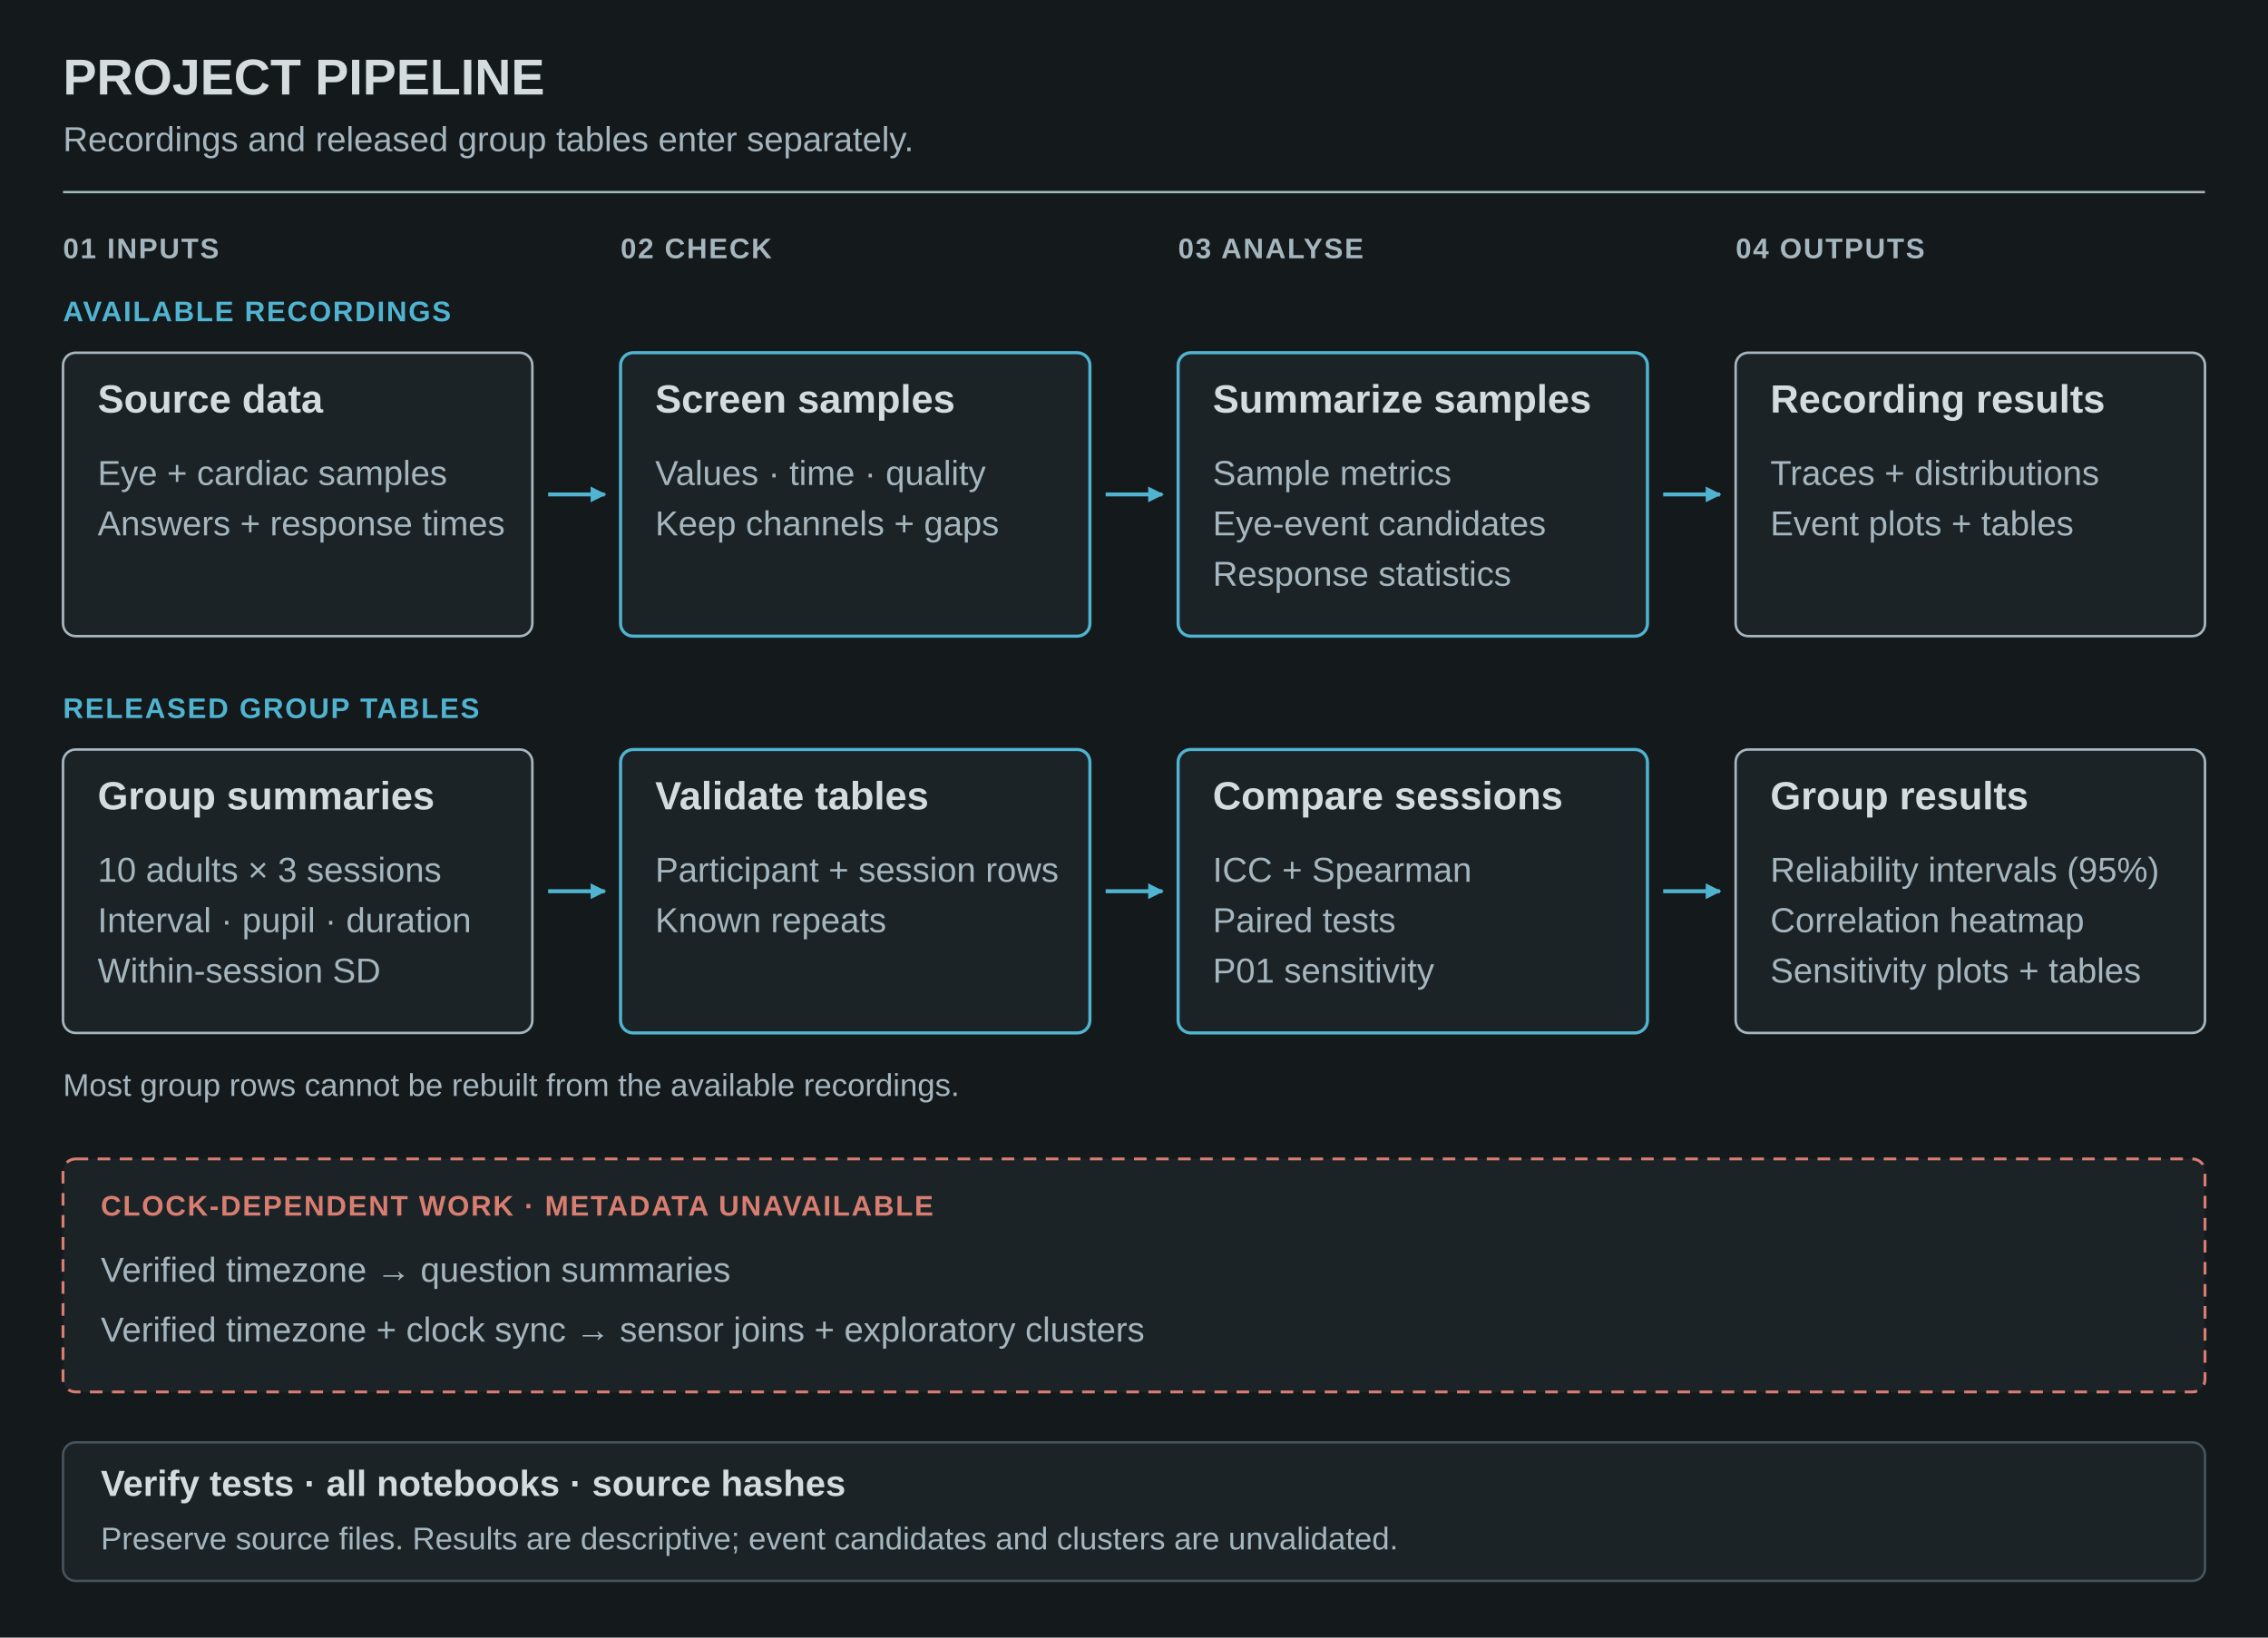
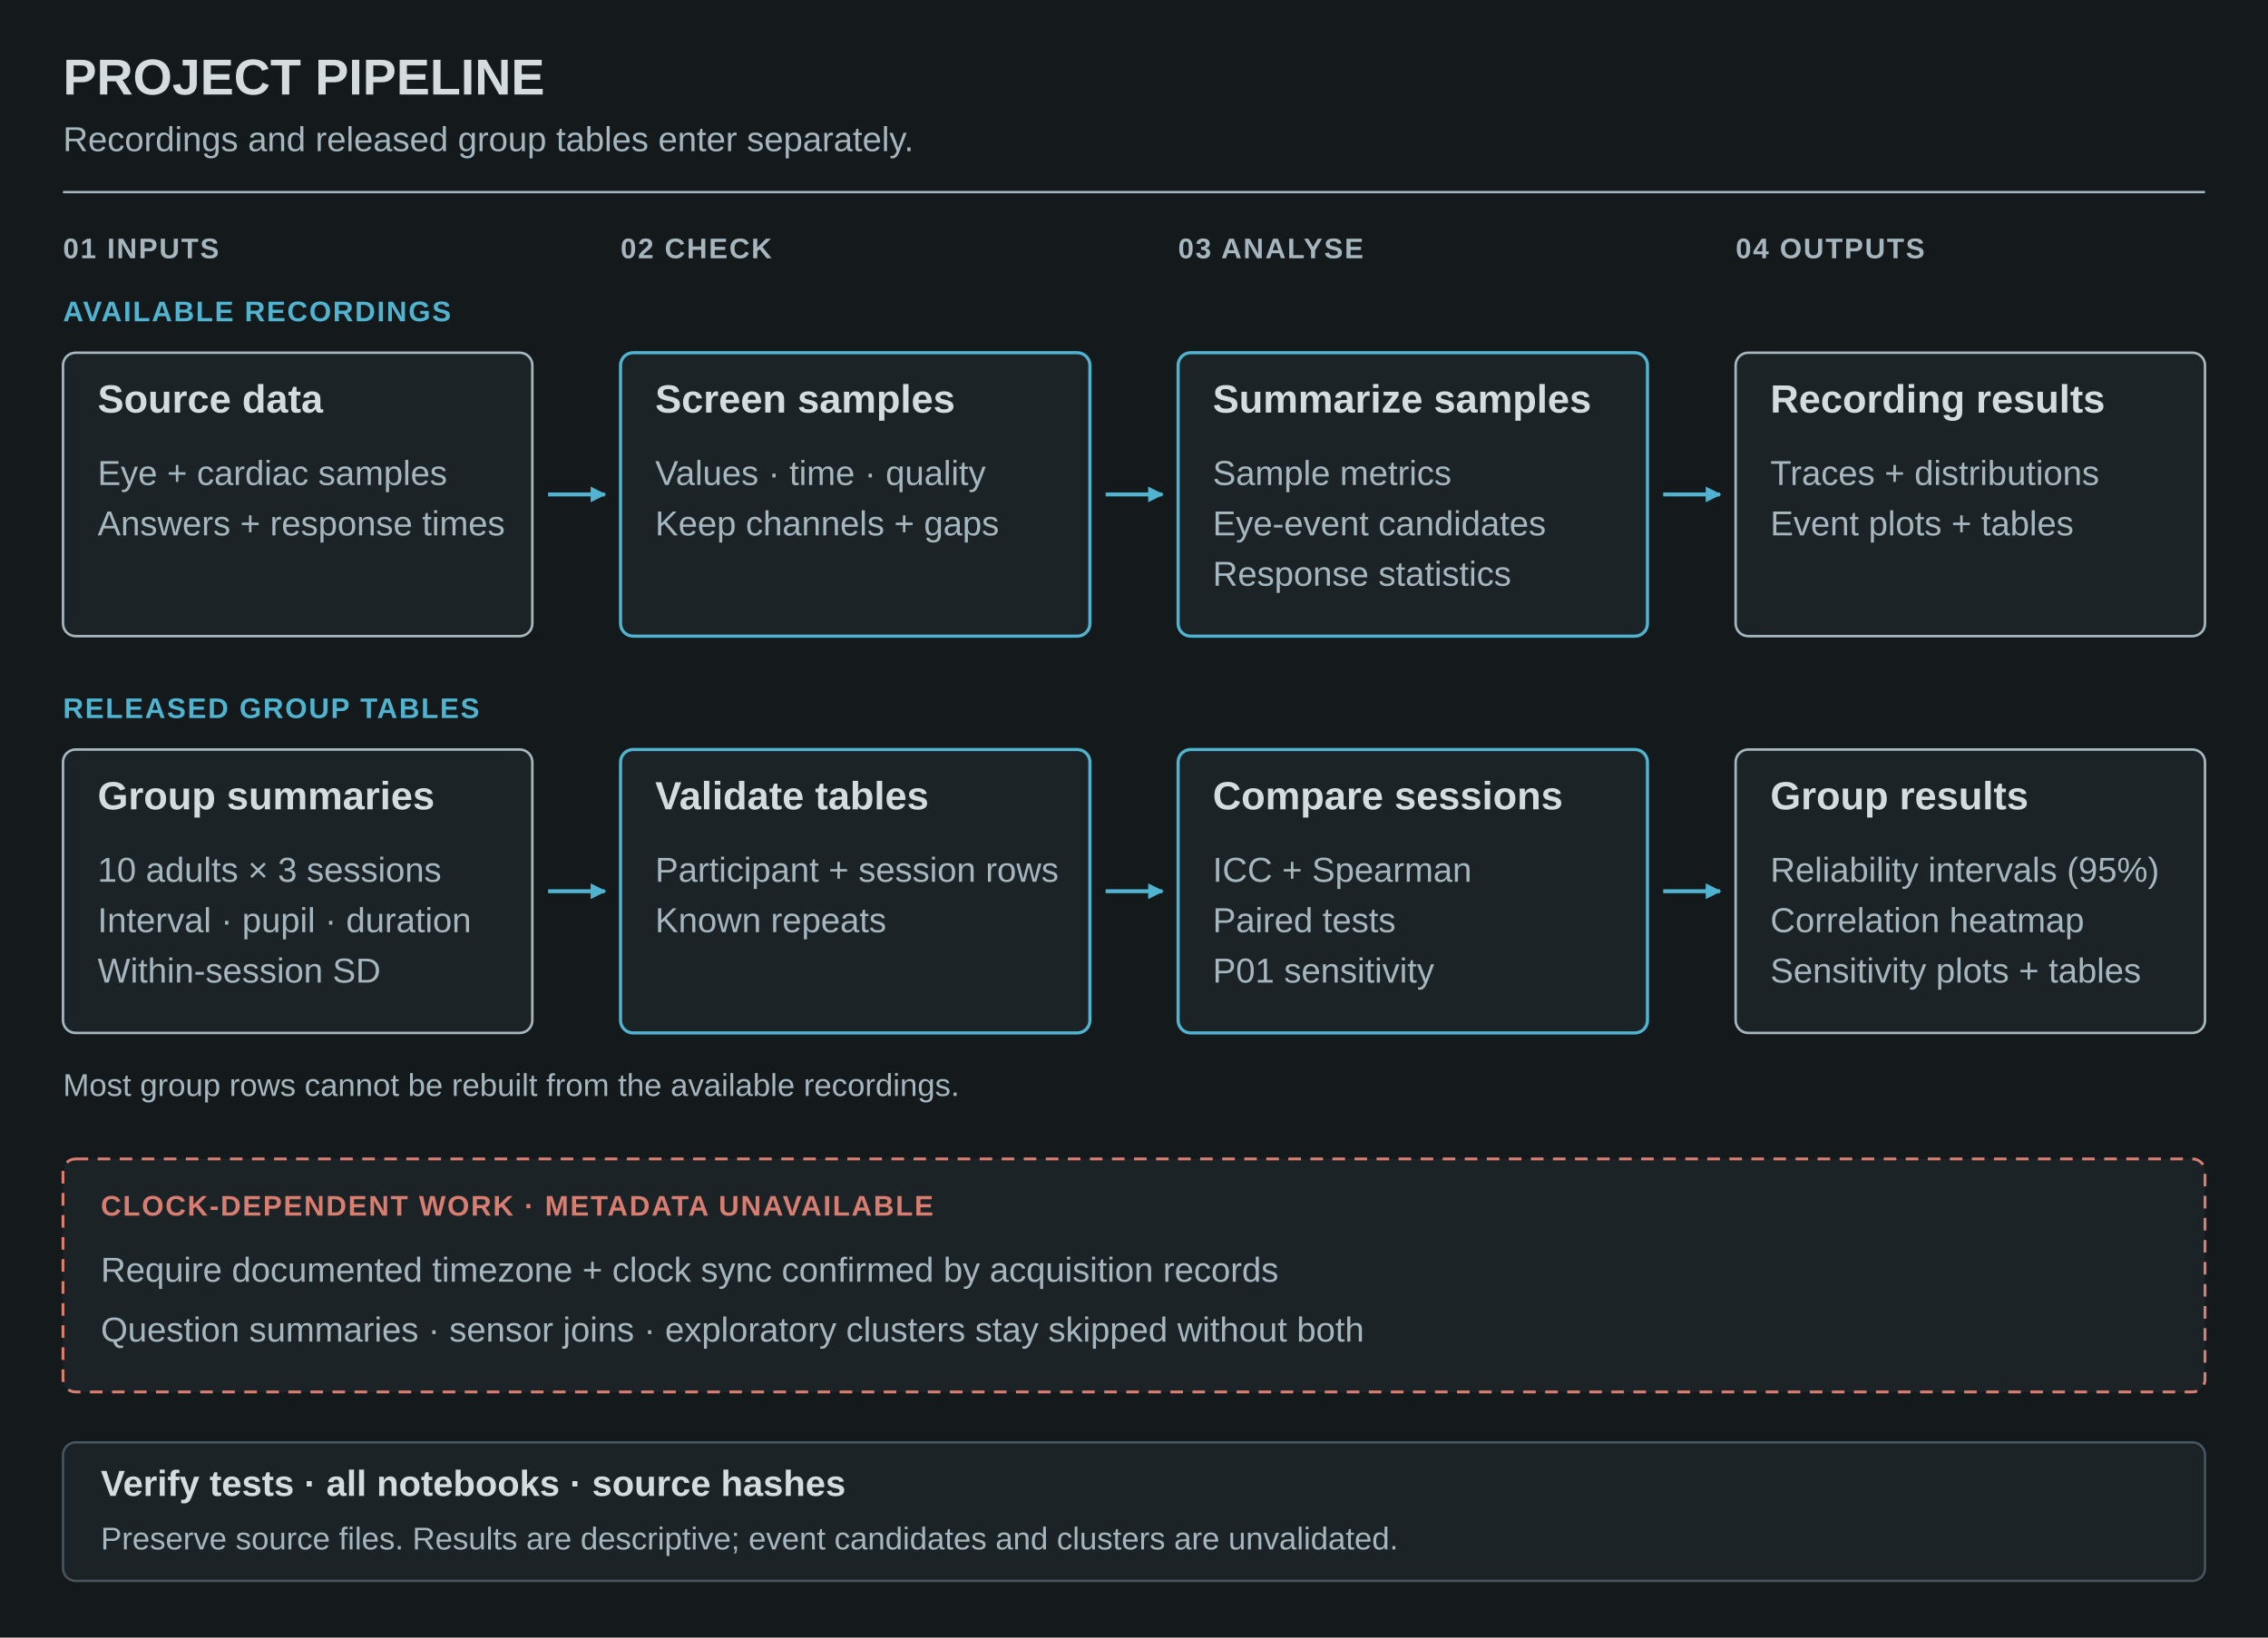
<svg xmlns="http://www.w3.org/2000/svg" width="1440" height="1040" viewBox="0 0 1440 1040" role="img" aria-labelledby="pipeline-title pipeline-description" font-family="Arial, Helvetica, sans-serif">
  <defs>
    <marker id="arrow" markerWidth="10" markerHeight="10" refX="9" refY="5" orient="auto" markerUnits="userSpaceOnUse">
      <path d="M0 0L10 5L0 10Z" fill="#50B4D0" />
    </marker>
    <style>
      .title { fill: #D5DCE0; font-size: 32px; font-weight: 700; }
      .subtitle { fill: #A6B6BF; font-size: 22px; }
      .stage { fill: #A6B6BF; font-size: 18px; font-weight: 700; letter-spacing: 1px; }
      .lane { fill: #50B4D0; font-size: 18px; font-weight: 700; letter-spacing: 1px; }
      .card { fill: #1B2327; stroke: #A6B6BF; stroke-width: 1.6; }
      .analysis { stroke: #50B4D0; stroke-width: 2; }
      .heading { fill: #D5DCE0; font-size: 25px; font-weight: 700; }
      .body { fill: #A6B6BF; font-size: 22px; }
      .note { fill: #A6B6BF; font-size: 20px; }
      .flow { fill: none; stroke: #50B4D0; stroke-width: 2.5; marker-end: url(#arrow); }
    </style>
  </defs>
  <rect width="1440" height="1040" fill="#14191C" />
  <text x="40" y="60" class="title">PROJECT PIPELINE</text>
  <text x="40" y="96" class="subtitle">Recordings and released group tables enter separately.</text>
  <path d="M40 122H1400" stroke="#A6B6BF" stroke-width="1.5" />
  <text x="40" y="164" class="stage">01  INPUTS</text>
  <text x="394" y="164" class="stage">02  CHECK</text>
  <text x="748" y="164" class="stage">03  ANALYSE</text>
  <text x="1102" y="164" class="stage">04  OUTPUTS</text>
  <text x="40" y="204" class="lane">AVAILABLE RECORDINGS</text>
  <rect x="40" y="224" width="298" height="180" rx="8" class="card" />
  <text x="62" y="262" class="heading">Source data</text>
  <text x="62" y="308" class="body">Eye + cardiac samples</text>
  <text x="62" y="340" class="body">Answers + response times</text>
  <rect x="394" y="224" width="298" height="180" rx="8" class="card analysis" />
  <text x="416" y="262" class="heading">Screen samples</text>
  <text x="416" y="308" class="body">Values · time · quality</text>
  <text x="416" y="340" class="body">Keep channels + gaps</text>
  <rect x="748" y="224" width="298" height="180" rx="8" class="card analysis" />
  <text x="770" y="262" class="heading">Summarize samples</text>
  <text x="770" y="308" class="body">Sample metrics</text>
  <text x="770" y="340" class="body">Eye-event candidates</text>
  <text x="770" y="372" class="body">Response statistics</text>
  <rect x="1102" y="224" width="298" height="180" rx="8" class="card" />
  <text x="1124" y="262" class="heading">Recording results</text>
  <text x="1124" y="308" class="body">Traces + distributions</text>
  <text x="1124" y="340" class="body">Event plots + tables</text>
  <path d="M348 314H384" class="flow" />
  <path d="M702 314H738" class="flow" />
  <path d="M1056 314H1092" class="flow" />
  <text x="40" y="456" class="lane">RELEASED GROUP TABLES</text>
  <rect x="40" y="476" width="298" height="180" rx="8" class="card" />
  <text x="62" y="514" class="heading">Group summaries</text>
  <text x="62" y="560" class="body">10 adults × 3 sessions</text>
  <text x="62" y="592" class="body">Interval · pupil · duration</text>
  <text x="62" y="624" class="body">Within-session SD</text>
  <rect x="394" y="476" width="298" height="180" rx="8" class="card analysis" />
  <text x="416" y="514" class="heading">Validate tables</text>
  <text x="416" y="560" class="body">Participant + session rows</text>
  <text x="416" y="592" class="body">Known repeats</text>
  <rect x="748" y="476" width="298" height="180" rx="8" class="card analysis" />
  <text x="770" y="514" class="heading">Compare sessions</text>
  <text x="770" y="560" class="body">ICC + Spearman</text>
  <text x="770" y="592" class="body">Paired tests</text>
  <text x="770" y="624" class="body">P01 sensitivity</text>
  <rect x="1102" y="476" width="298" height="180" rx="8" class="card" />
  <text x="1124" y="514" class="heading">Group results</text>
  <text x="1124" y="560" class="body">Reliability intervals (95%)</text>
  <text x="1124" y="592" class="body">Correlation heatmap</text>
  <text x="1124" y="624" class="body">Sensitivity plots + tables</text>
  <path d="M348 566H384" class="flow" />
  <path d="M702 566H738" class="flow" />
  <path d="M1056 566H1092" class="flow" />
  <text x="40" y="696" class="note">Most group rows cannot be rebuilt from the available recordings.</text>
  <rect x="40" y="736" width="1360" height="148" rx="8" fill="#1B2327" stroke="#D97D70" stroke-width="1.8" stroke-dasharray="8 6" />
  <text x="64" y="772" fill="#D97D70" font-size="18" font-weight="700" letter-spacing="1">CLOCK-DEPENDENT WORK · METADATA UNAVAILABLE</text>
-   <text x="64" y="814" class="body">Verified timezone → question summaries</text>
-   <text x="64" y="852" class="body">Verified timezone + clock sync → sensor joins + exploratory clusters</text>
+   <text x="64" y="814" class="body">Require documented timezone + clock sync confirmed by acquisition records</text>
+   <text x="64" y="852" class="body">Question summaries · sensor joins · exploratory clusters stay skipped without both</text>
  <rect x="40" y="916" width="1360" height="88" rx="8" fill="#1B2327" stroke="#46555E" stroke-width="1.5" />
  <text x="64" y="950" fill="#D5DCE0" font-size="23" font-weight="700">Verify tests · all notebooks · source hashes</text>
  <text x="64" y="984" class="note">Preserve source files. Results are descriptive; event candidates and clusters are unvalidated.</text>
</svg>
